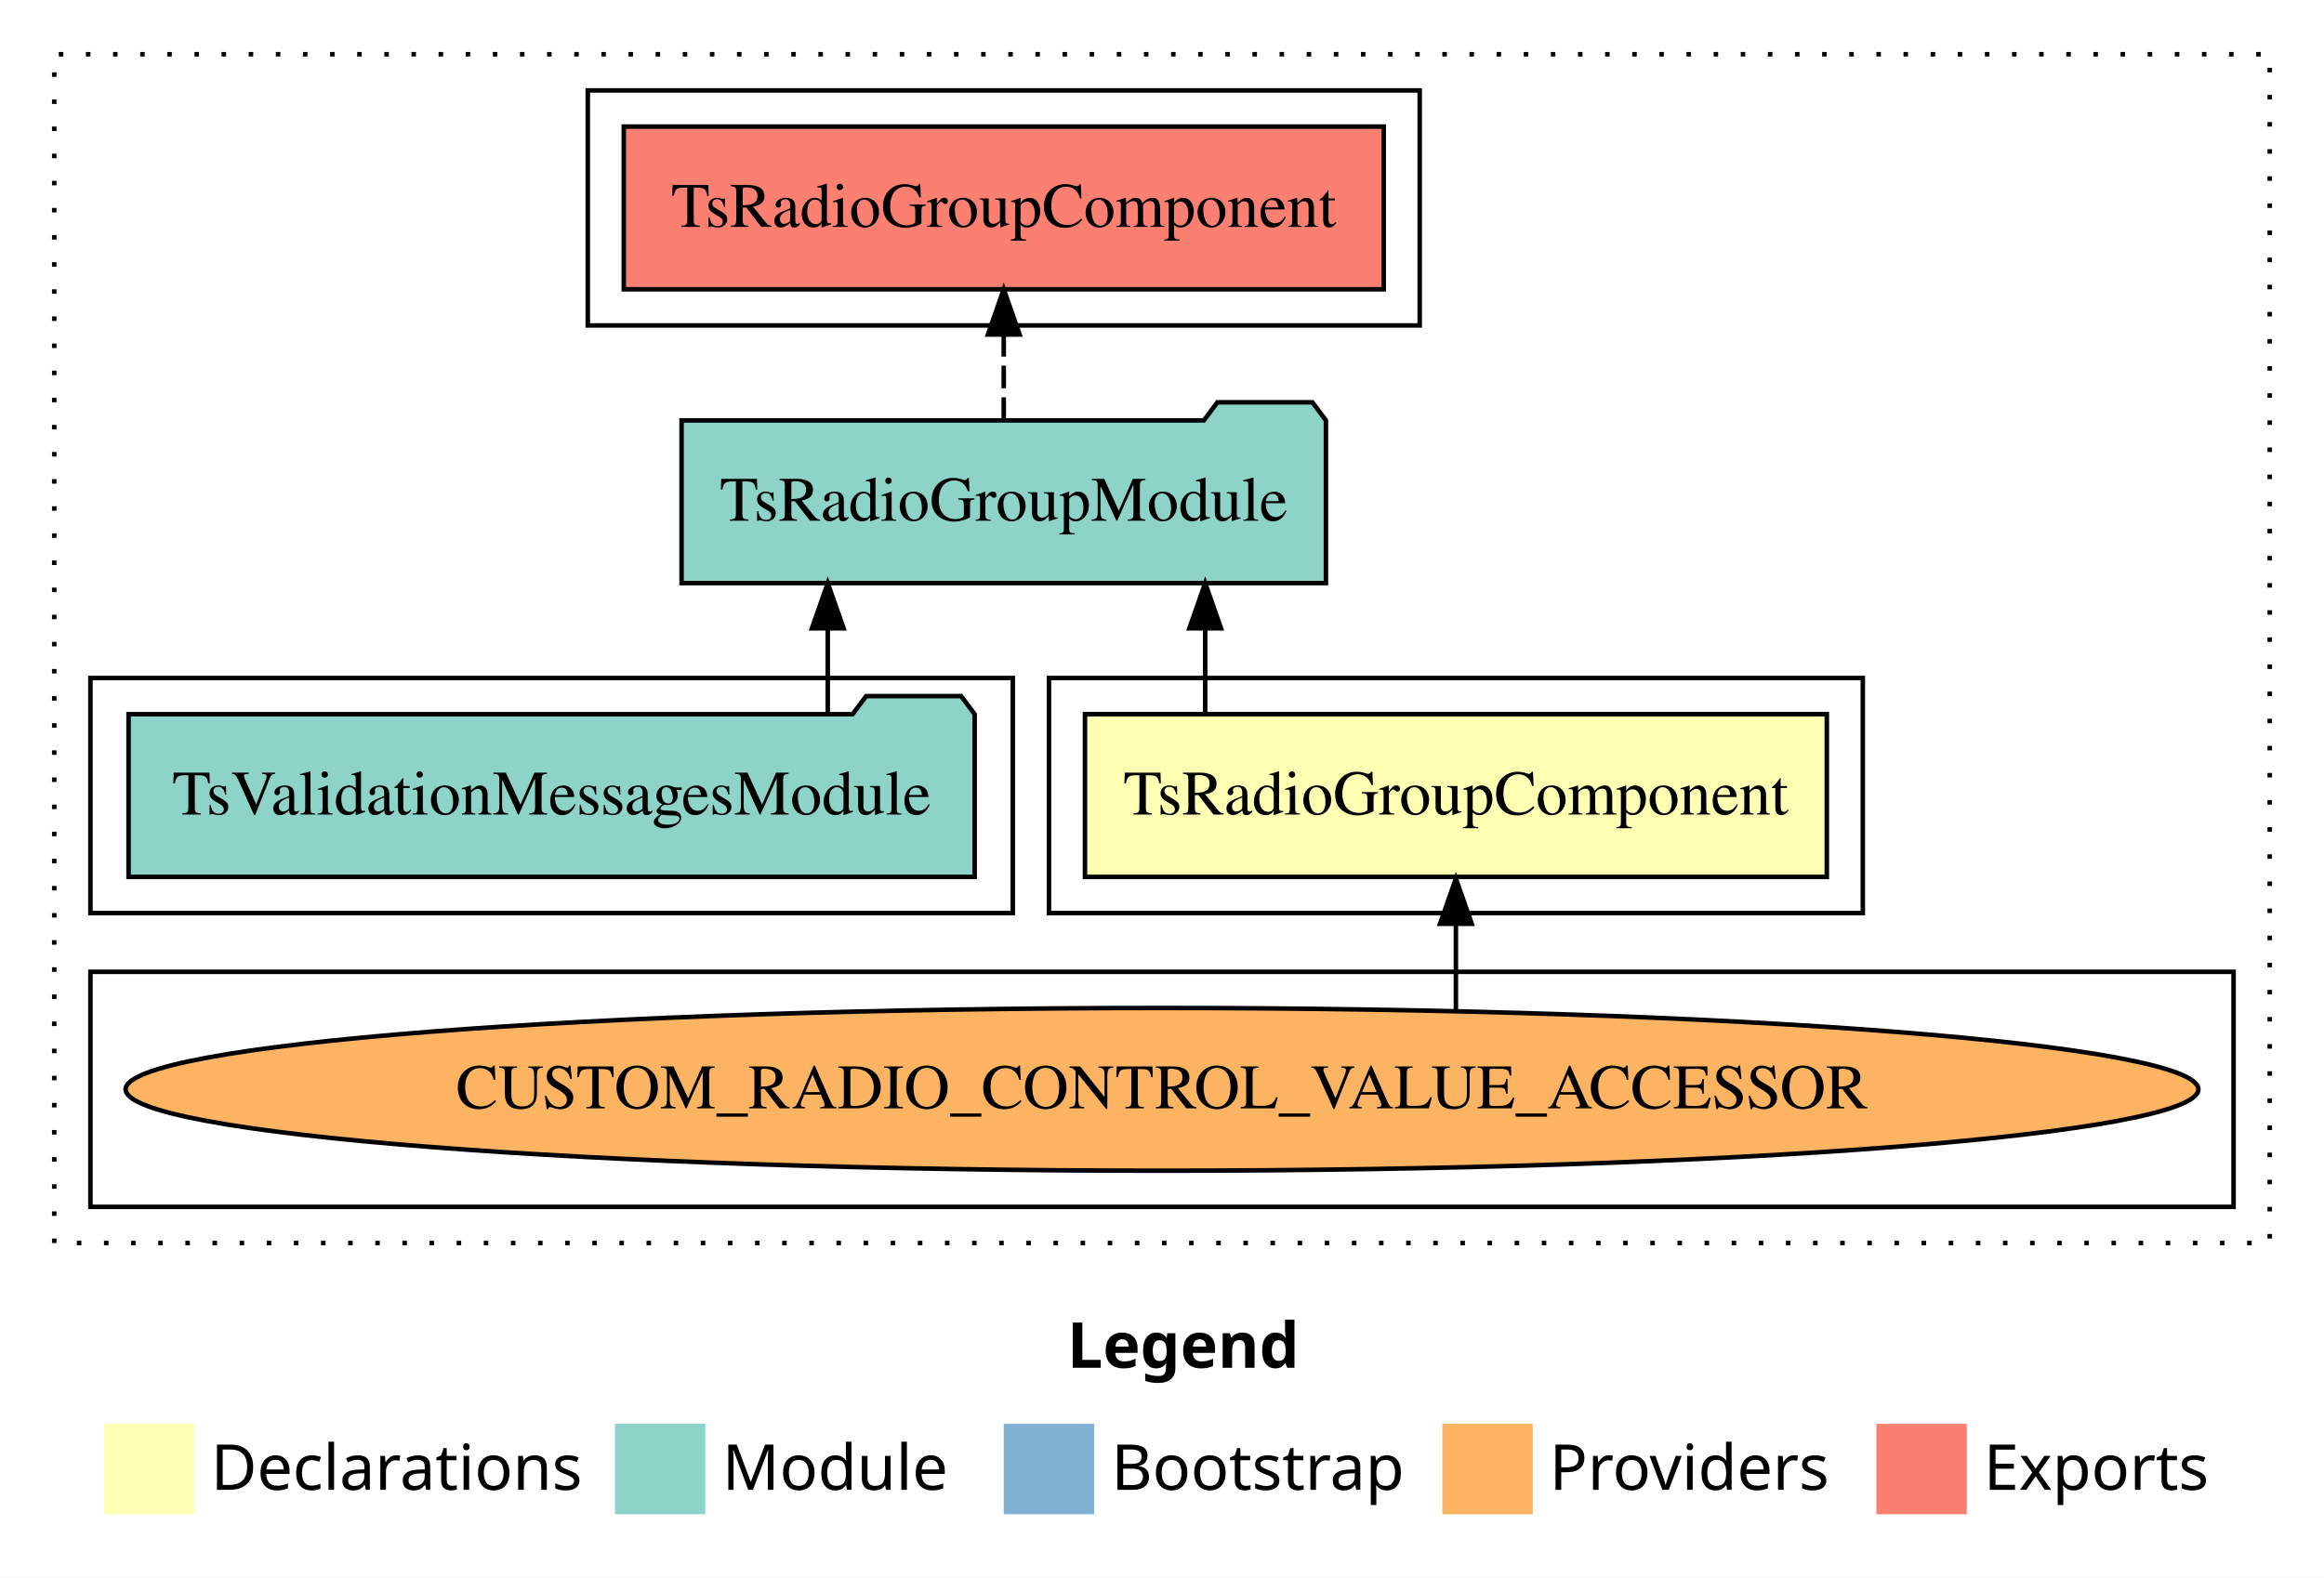
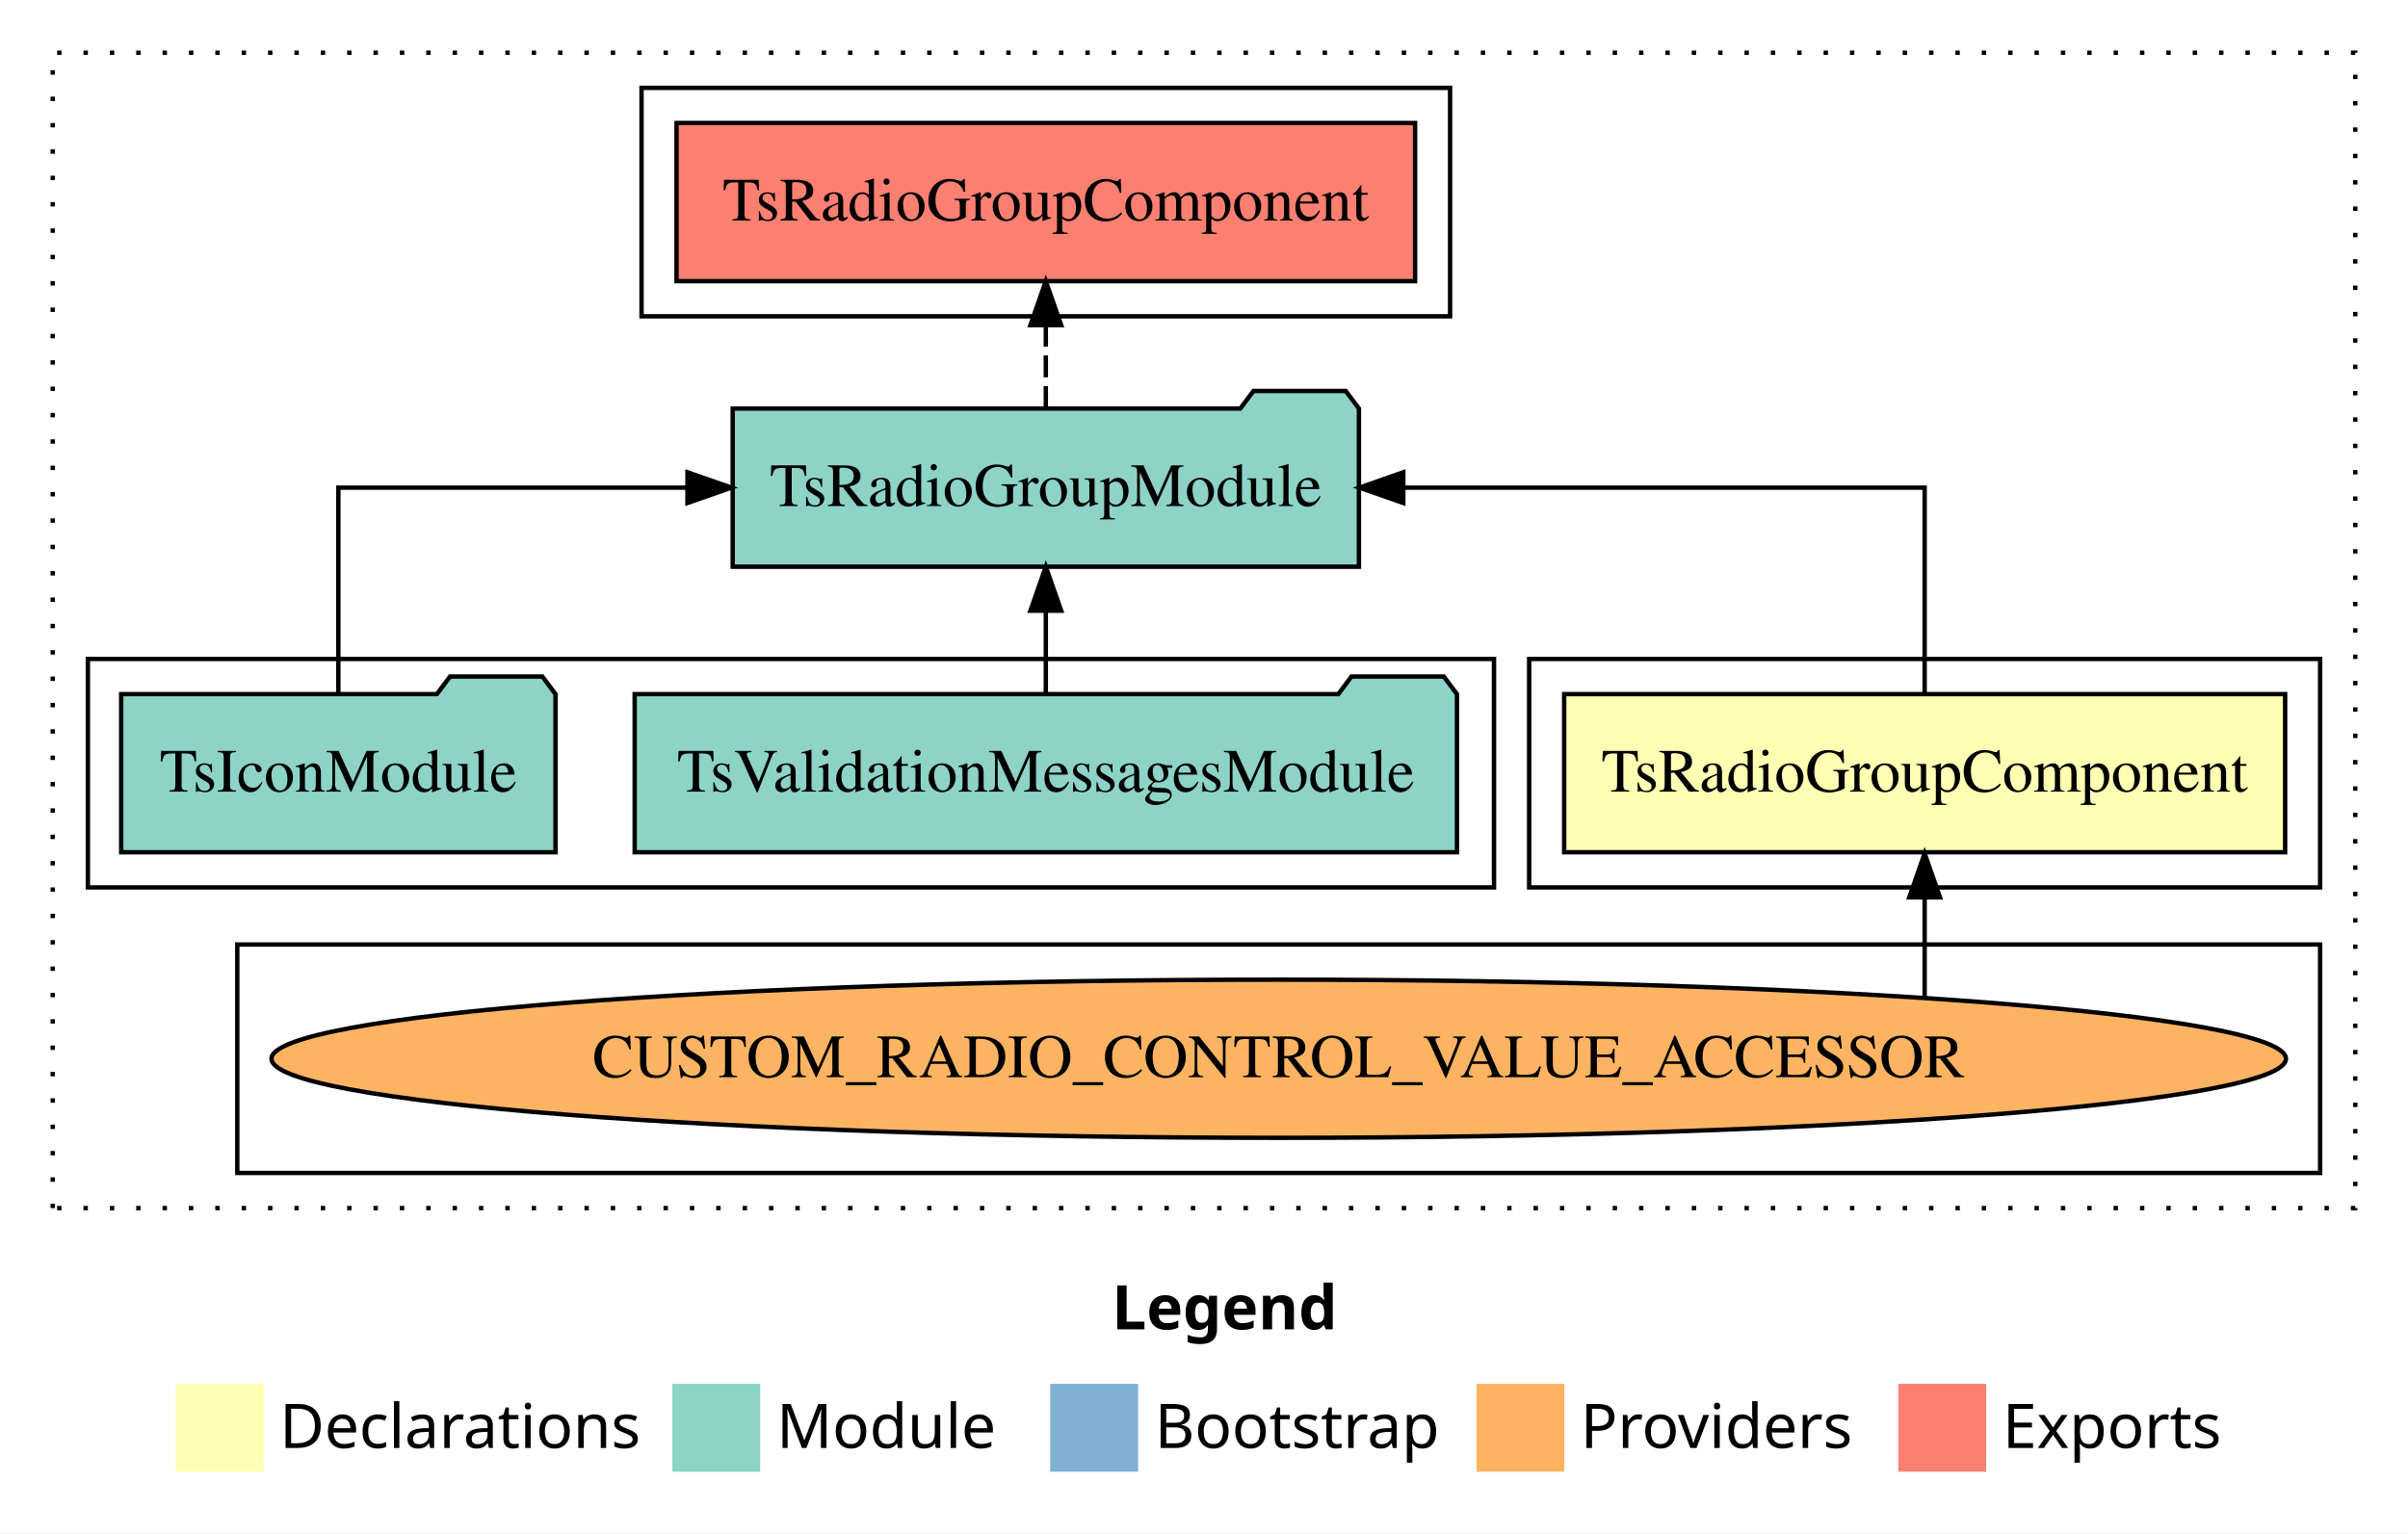
- <svg xmlns="http://www.w3.org/2000/svg" width="514pt" height="349pt" viewBox="0.00 0.00 514.00 349.00">
+ <svg xmlns="http://www.w3.org/2000/svg" width="548pt" height="349pt" viewBox="0.00 0.00 548.00 349.00">
  <g id="graph0" class="graph" transform="scale(1 1) rotate(0) translate(4 345)">
-     <polygon fill="#ffffff" stroke="transparent" points="-4,4 -4,-345 510,-345 510,4 -4,4" />
-     <text text-anchor="start" x="232.009" y="-42.4" font-family="sans-serif" font-weight="bold" font-size="14.00" fill="#000000">Legend</text>
-     <polygon fill="#ffffb3" stroke="transparent" points="19,-10 19,-30 39,-30 39,-10 19,-10" />
-     <text text-anchor="start" x="42.629" y="-15.4" font-family="sans-serif" font-size="14.00" fill="#000000">  Declarations</text>
-     <polygon fill="#8dd3c7" stroke="transparent" points="132,-10 132,-30 152,-30 152,-10 132,-10" />
-     <text text-anchor="start" x="155.725" y="-15.4" font-family="sans-serif" font-size="14.00" fill="#000000">  Module</text>
-     <polygon fill="#80b1d3" stroke="transparent" points="218,-10 218,-30 238,-30 238,-10 218,-10" />
-     <text text-anchor="start" x="241.781" y="-15.4" font-family="sans-serif" font-size="14.00" fill="#000000">  Bootstrap</text>
-     <polygon fill="#fdb462" stroke="transparent" points="315,-10 315,-30 335,-30 335,-10 315,-10" />
-     <text text-anchor="start" x="338.673" y="-15.4" font-family="sans-serif" font-size="14.00" fill="#000000">  Providers</text>
-     <polygon fill="#fb8072" stroke="transparent" points="411,-10 411,-30 431,-30 431,-10 411,-10" />
-     <text text-anchor="start" x="434.726" y="-15.4" font-family="sans-serif" font-size="14.00" fill="#000000">  Exports</text>
+     <polygon fill="#ffffff" stroke="transparent" points="-4,4 -4,-345 544,-345 544,4 -4,4" />
+     <text text-anchor="start" x="249.009" y="-42.4" font-family="sans-serif" font-weight="bold" font-size="14.00" fill="#000000">Legend</text>
+     <polygon fill="#ffffb3" stroke="transparent" points="36,-10 36,-30 56,-30 56,-10 36,-10" />
+     <text text-anchor="start" x="59.629" y="-15.4" font-family="sans-serif" font-size="14.00" fill="#000000">  Declarations</text>
+     <polygon fill="#8dd3c7" stroke="transparent" points="149,-10 149,-30 169,-30 169,-10 149,-10" />
+     <text text-anchor="start" x="172.725" y="-15.4" font-family="sans-serif" font-size="14.00" fill="#000000">  Module</text>
+     <polygon fill="#80b1d3" stroke="transparent" points="235,-10 235,-30 255,-30 255,-10 235,-10" />
+     <text text-anchor="start" x="258.781" y="-15.4" font-family="sans-serif" font-size="14.00" fill="#000000">  Bootstrap</text>
+     <polygon fill="#fdb462" stroke="transparent" points="332,-10 332,-30 352,-30 352,-10 332,-10" />
+     <text text-anchor="start" x="355.673" y="-15.4" font-family="sans-serif" font-size="14.00" fill="#000000">  Providers</text>
+     <polygon fill="#fb8072" stroke="transparent" points="428,-10 428,-30 448,-30 448,-10 428,-10" />
+     <text text-anchor="start" x="451.726" y="-15.4" font-family="sans-serif" font-size="14.00" fill="#000000">  Exports</text>
    <g id="clust1" class="cluster">
-       <polygon fill="none" stroke="#000000" stroke-dasharray="1,5" points="8,-70 8,-333 498,-333 498,-70 8,-70" />
+       <polygon fill="none" stroke="#000000" stroke-dasharray="1,5" points="8,-70 8,-333 532,-333 532,-70 8,-70" />
    </g>
    <g id="clust2" class="cluster">
-       <polygon fill="none" stroke="#000000" points="228,-143 228,-195 408,-195 408,-143 228,-143" />
+       <polygon fill="none" stroke="#000000" points="344,-143 344,-195 524,-195 524,-143 344,-143" />
    </g>
    <g id="clust3" class="cluster">
-       <polygon fill="none" stroke="#000000" points="16,-78 16,-130 490,-130 490,-78 16,-78" />
+       <polygon fill="none" stroke="#000000" points="50,-78 50,-130 524,-130 524,-78 50,-78" />
    </g>
    <g id="clust4" class="cluster">
-       <polygon fill="none" stroke="#000000" points="16,-143 16,-195 220,-195 220,-143 16,-143" />
+       <polygon fill="none" stroke="#000000" points="16,-143 16,-195 336,-195 336,-143 16,-143" />
    </g>
    <g id="clust5" class="cluster">
-       <polygon fill="none" stroke="#000000" points="126,-273 126,-325 310,-325 310,-273 126,-273" />
+       <polygon fill="none" stroke="#000000" points="142,-273 142,-325 326,-325 326,-273 142,-273" />
    </g>
    <g id="node1" class="node">
-       <polygon fill="#ffffb3" stroke="#000000" points="400.039,-187 235.961,-187 235.961,-151 400.039,-151 400.039,-187" />
-       <text text-anchor="middle" x="318" y="-164.8" font-family="Times,serif" font-size="14.00" fill="#000000">TsRadioGroupComponent</text>
+       <polygon fill="#ffffb3" stroke="#000000" points="516.039,-187 351.961,-187 351.961,-151 516.039,-151 516.039,-187" />
+       <text text-anchor="middle" x="434" y="-164.8" font-family="Times,serif" font-size="14.00" fill="#000000">TsRadioGroupComponent</text>
    </g>
    <g id="node2" class="node">
-       <polygon fill="#8dd3c7" stroke="#000000" points="289.256,-252 286.256,-256 265.256,-256 262.256,-252 146.744,-252 146.744,-216 289.256,-216 289.256,-252" />
-       <text text-anchor="middle" x="218" y="-229.8" font-family="Times,serif" font-size="14.00" fill="#000000">TsRadioGroupModule</text>
+       <polygon fill="#8dd3c7" stroke="#000000" points="305.256,-252 302.256,-256 281.256,-256 278.256,-252 162.744,-252 162.744,-216 305.256,-216 305.256,-252" />
+       <text text-anchor="middle" x="234" y="-229.8" font-family="Times,serif" font-size="14.00" fill="#000000">TsRadioGroupModule</text>
    </g>
    <g id="edge1" class="edge">
-       <path fill="none" stroke="#000000" d="M262.554,-187.106C262.554,-187.106 262.554,-205.991 262.554,-205.991" />
-       <polygon fill="#000000" stroke="#000000" points="259.054,-205.991 262.554,-215.991 266.054,-205.991 259.054,-205.991" />
+       <path fill="none" stroke="#000000" d="M434,-187.106C434,-206.339 434,-234 434,-234 434,-234 315.358,-234 315.358,-234" />
+       <polygon fill="#000000" stroke="#000000" points="315.358,-230.5 305.358,-234 315.358,-237.5 315.358,-230.5" />
+     </g>
+     <g id="node6" class="node">
+       <polygon fill="#fb8072" stroke="#000000" points="318.039,-317 149.961,-317 149.961,-281 318.039,-281 318.039,-317" />
+       <text text-anchor="middle" x="234" y="-294.8" font-family="Times,serif" font-size="14.00" fill="#000000">TsRadioGroupComponent </text>
+     </g>
+     <g id="edge5" class="edge">
+       <path fill="none" stroke="#000000" stroke-dasharray="5,2" d="M234,-252.106C234,-252.106 234,-270.991 234,-270.991" />
+       <polygon fill="#000000" stroke="#000000" points="230.5,-270.991 234,-280.991 237.5,-270.991 230.5,-270.991" />
+     </g>
+     <g id="node3" class="node">
+       <ellipse fill="#fdb462" stroke="#000000" cx="287" cy="-104" rx="229.22" ry="18" />
+       <text text-anchor="middle" x="287" y="-99.8" font-family="Times,serif" font-size="14.00" fill="#000000">CUSTOM_RADIO_CONTROL_VALUE_ACCESSOR</text>
+     </g>
+     <g id="edge2" class="edge">
+       <path fill="none" stroke="#000000" d="M434,-118.104C434,-118.104 434,-140.721 434,-140.721" />
+       <polygon fill="#000000" stroke="#000000" points="430.5,-140.721 434,-150.721 437.5,-140.721 430.5,-140.721" />
+     </g>
+     <g id="node4" class="node">
+       <polygon fill="#8dd3c7" stroke="#000000" points="327.567,-187 324.567,-191 303.567,-191 300.567,-187 140.433,-187 140.433,-151 327.567,-151 327.567,-187" />
+       <text text-anchor="middle" x="234" y="-164.8" font-family="Times,serif" font-size="14.00" fill="#000000">TsValidationMessagesModule</text>
+     </g>
+     <g id="edge3" class="edge">
+       <path fill="none" stroke="#000000" d="M234,-187.106C234,-187.106 234,-205.991 234,-205.991" />
+       <polygon fill="#000000" stroke="#000000" points="230.5,-205.991 234,-215.991 237.5,-205.991 230.5,-205.991" />
    </g>
    <g id="node5" class="node">
-       <polygon fill="#fb8072" stroke="#000000" points="302.039,-317 133.961,-317 133.961,-281 302.039,-281 302.039,-317" />
-       <text text-anchor="middle" x="218" y="-294.8" font-family="Times,serif" font-size="14.00" fill="#000000">TsRadioGroupComponent </text>
+       <polygon fill="#8dd3c7" stroke="#000000" points="122.423,-187 119.423,-191 98.423,-191 95.423,-187 23.577,-187 23.577,-151 122.423,-151 122.423,-187" />
+       <text text-anchor="middle" x="73" y="-164.8" font-family="Times,serif" font-size="14.00" fill="#000000">TsIconModule</text>
    </g>
    <g id="edge4" class="edge">
-       <path fill="none" stroke="#000000" stroke-dasharray="5,2" d="M218,-252.106C218,-252.106 218,-270.991 218,-270.991" />
-       <polygon fill="#000000" stroke="#000000" points="214.5,-270.991 218,-280.991 221.5,-270.991 214.5,-270.991" />
-     </g>
-     <g id="node3" class="node">
-       <ellipse fill="#fdb462" stroke="#000000" cx="253" cy="-104" rx="229.22" ry="18" />
-       <text text-anchor="middle" x="253" y="-99.8" font-family="Times,serif" font-size="14.00" fill="#000000">CUSTOM_RADIO_CONTROL_VALUE_ACCESSOR</text>
-     </g>
-     <g id="edge2" class="edge">
-       <path fill="none" stroke="#000000" d="M318,-121.419C318,-121.419 318,-140.623 318,-140.623" />
-       <polygon fill="#000000" stroke="#000000" points="314.5,-140.623 318,-150.623 321.5,-140.623 314.5,-140.623" />
-     </g>
-     <g id="node4" class="node">
-       <polygon fill="#8dd3c7" stroke="#000000" points="211.567,-187 208.567,-191 187.567,-191 184.567,-187 24.433,-187 24.433,-151 211.567,-151 211.567,-187" />
-       <text text-anchor="middle" x="118" y="-164.8" font-family="Times,serif" font-size="14.00" fill="#000000">TsValidationMessagesModule</text>
-     </g>
-     <g id="edge3" class="edge">
-       <path fill="none" stroke="#000000" d="M179.078,-187.106C179.078,-187.106 179.078,-205.991 179.078,-205.991" />
-       <polygon fill="#000000" stroke="#000000" points="175.578,-205.991 179.078,-215.991 182.578,-205.991 175.578,-205.991" />
+       <path fill="none" stroke="#000000" d="M73,-187.106C73,-206.339 73,-234 73,-234 73,-234 152.446,-234 152.446,-234" />
+       <polygon fill="#000000" stroke="#000000" points="152.446,-237.5 162.446,-234 152.445,-230.5 152.446,-237.5" />
    </g>
  </g>
</svg>
